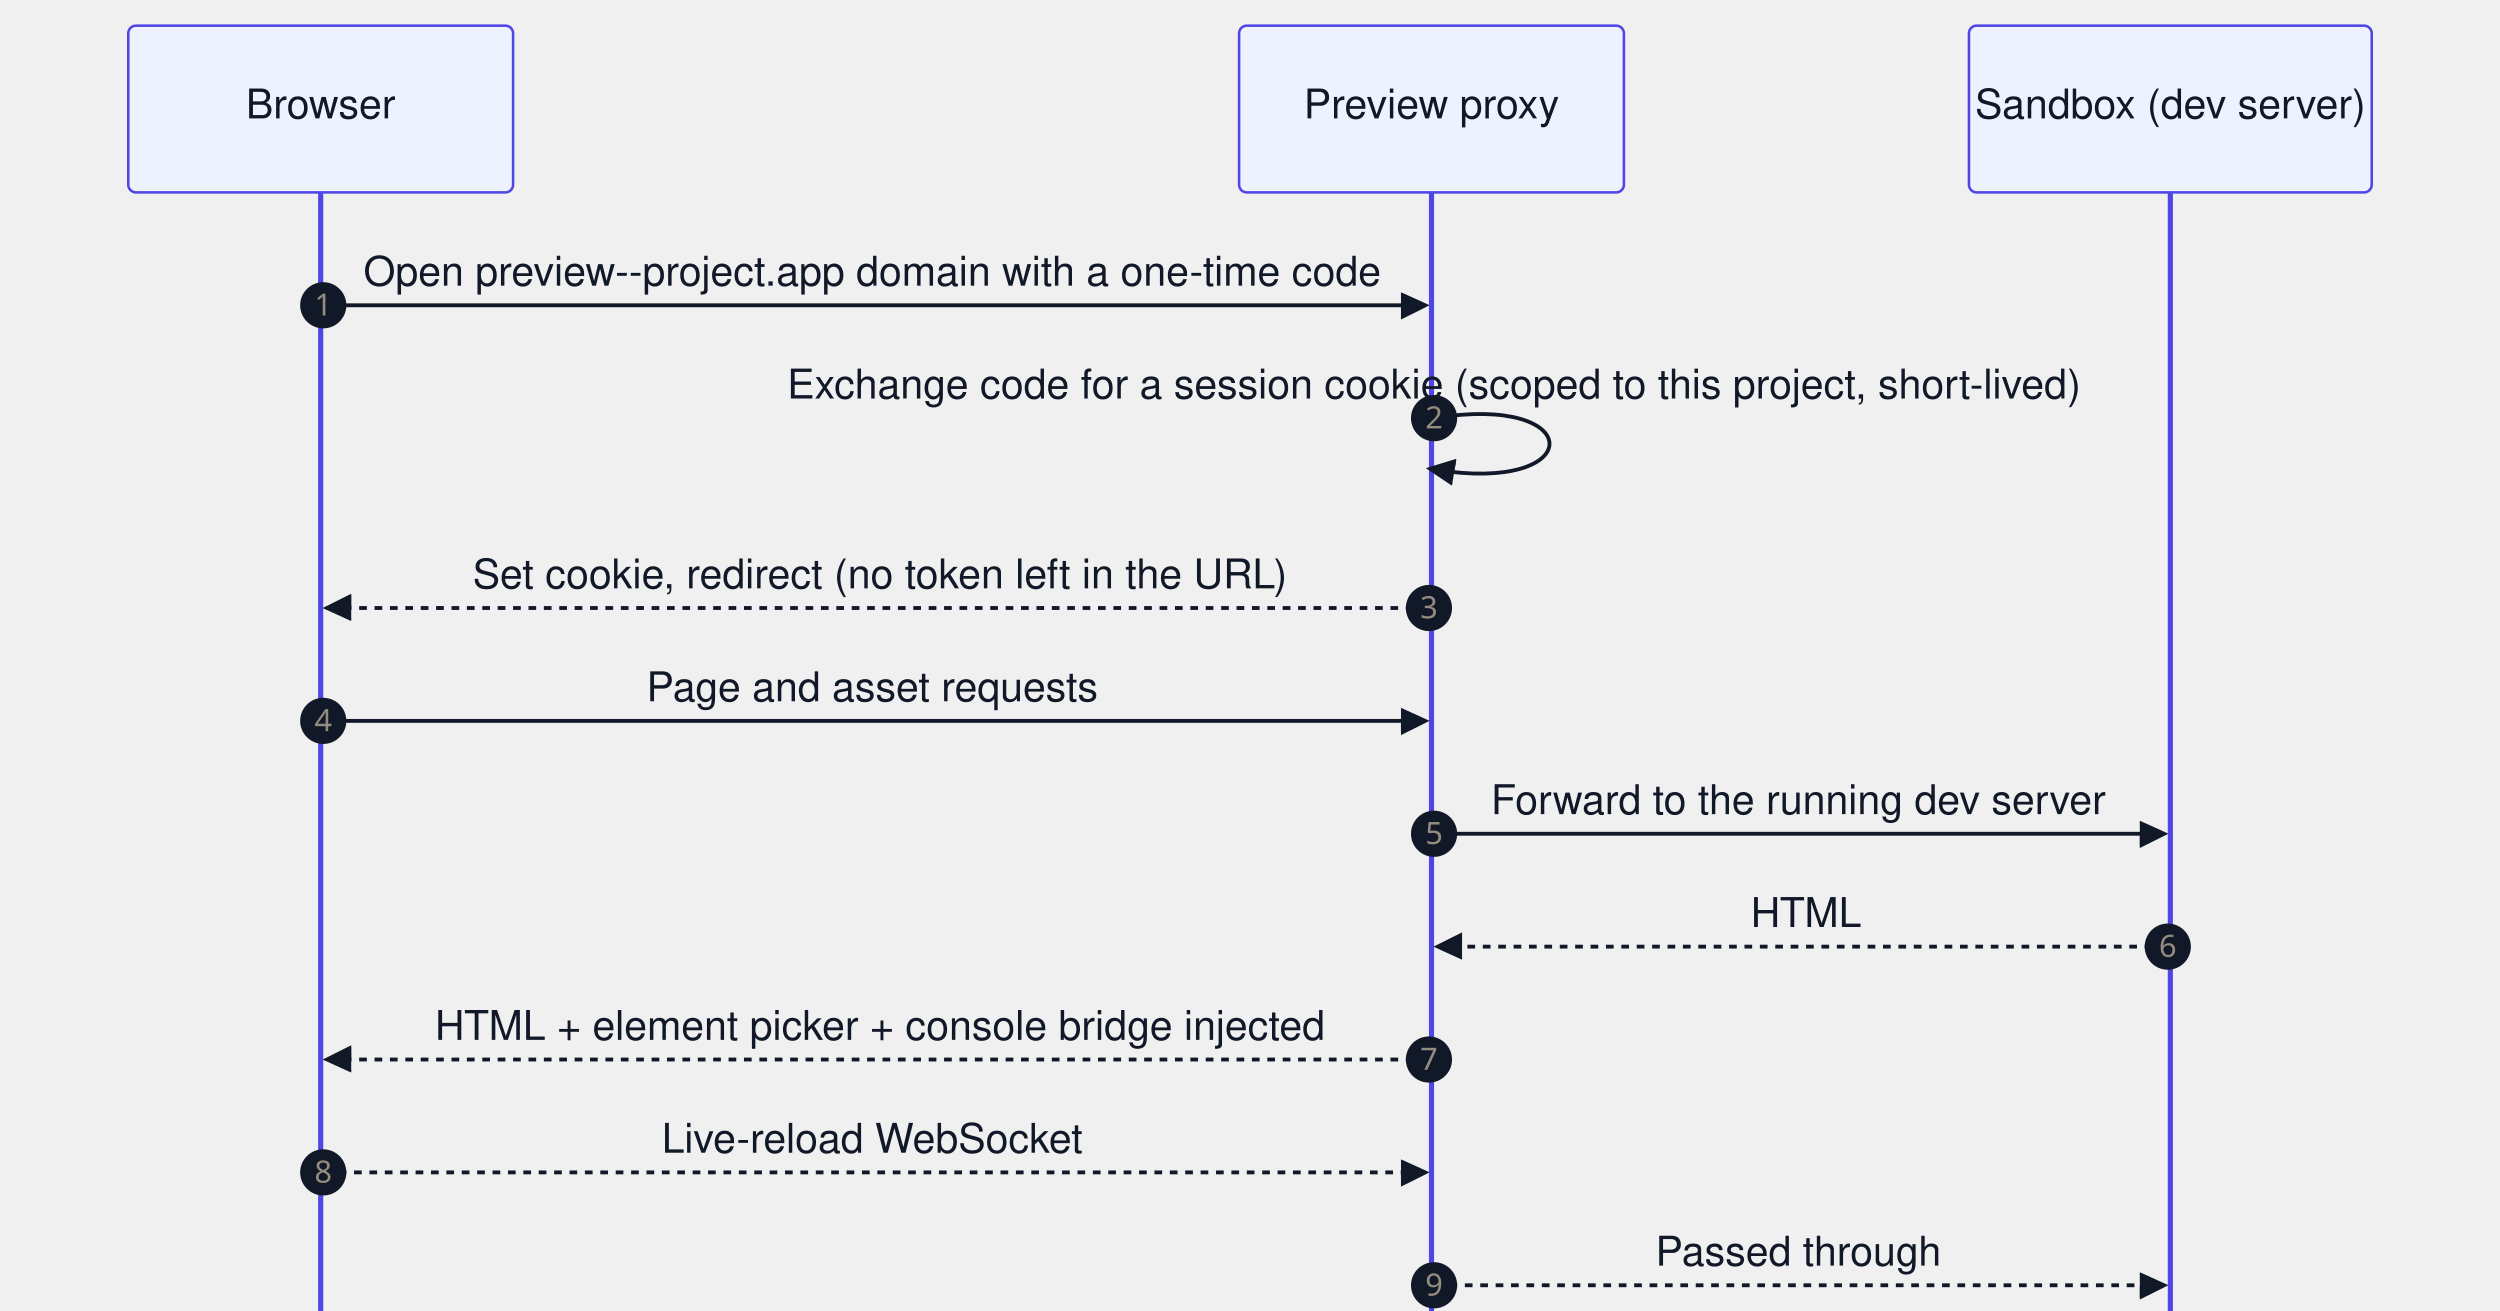
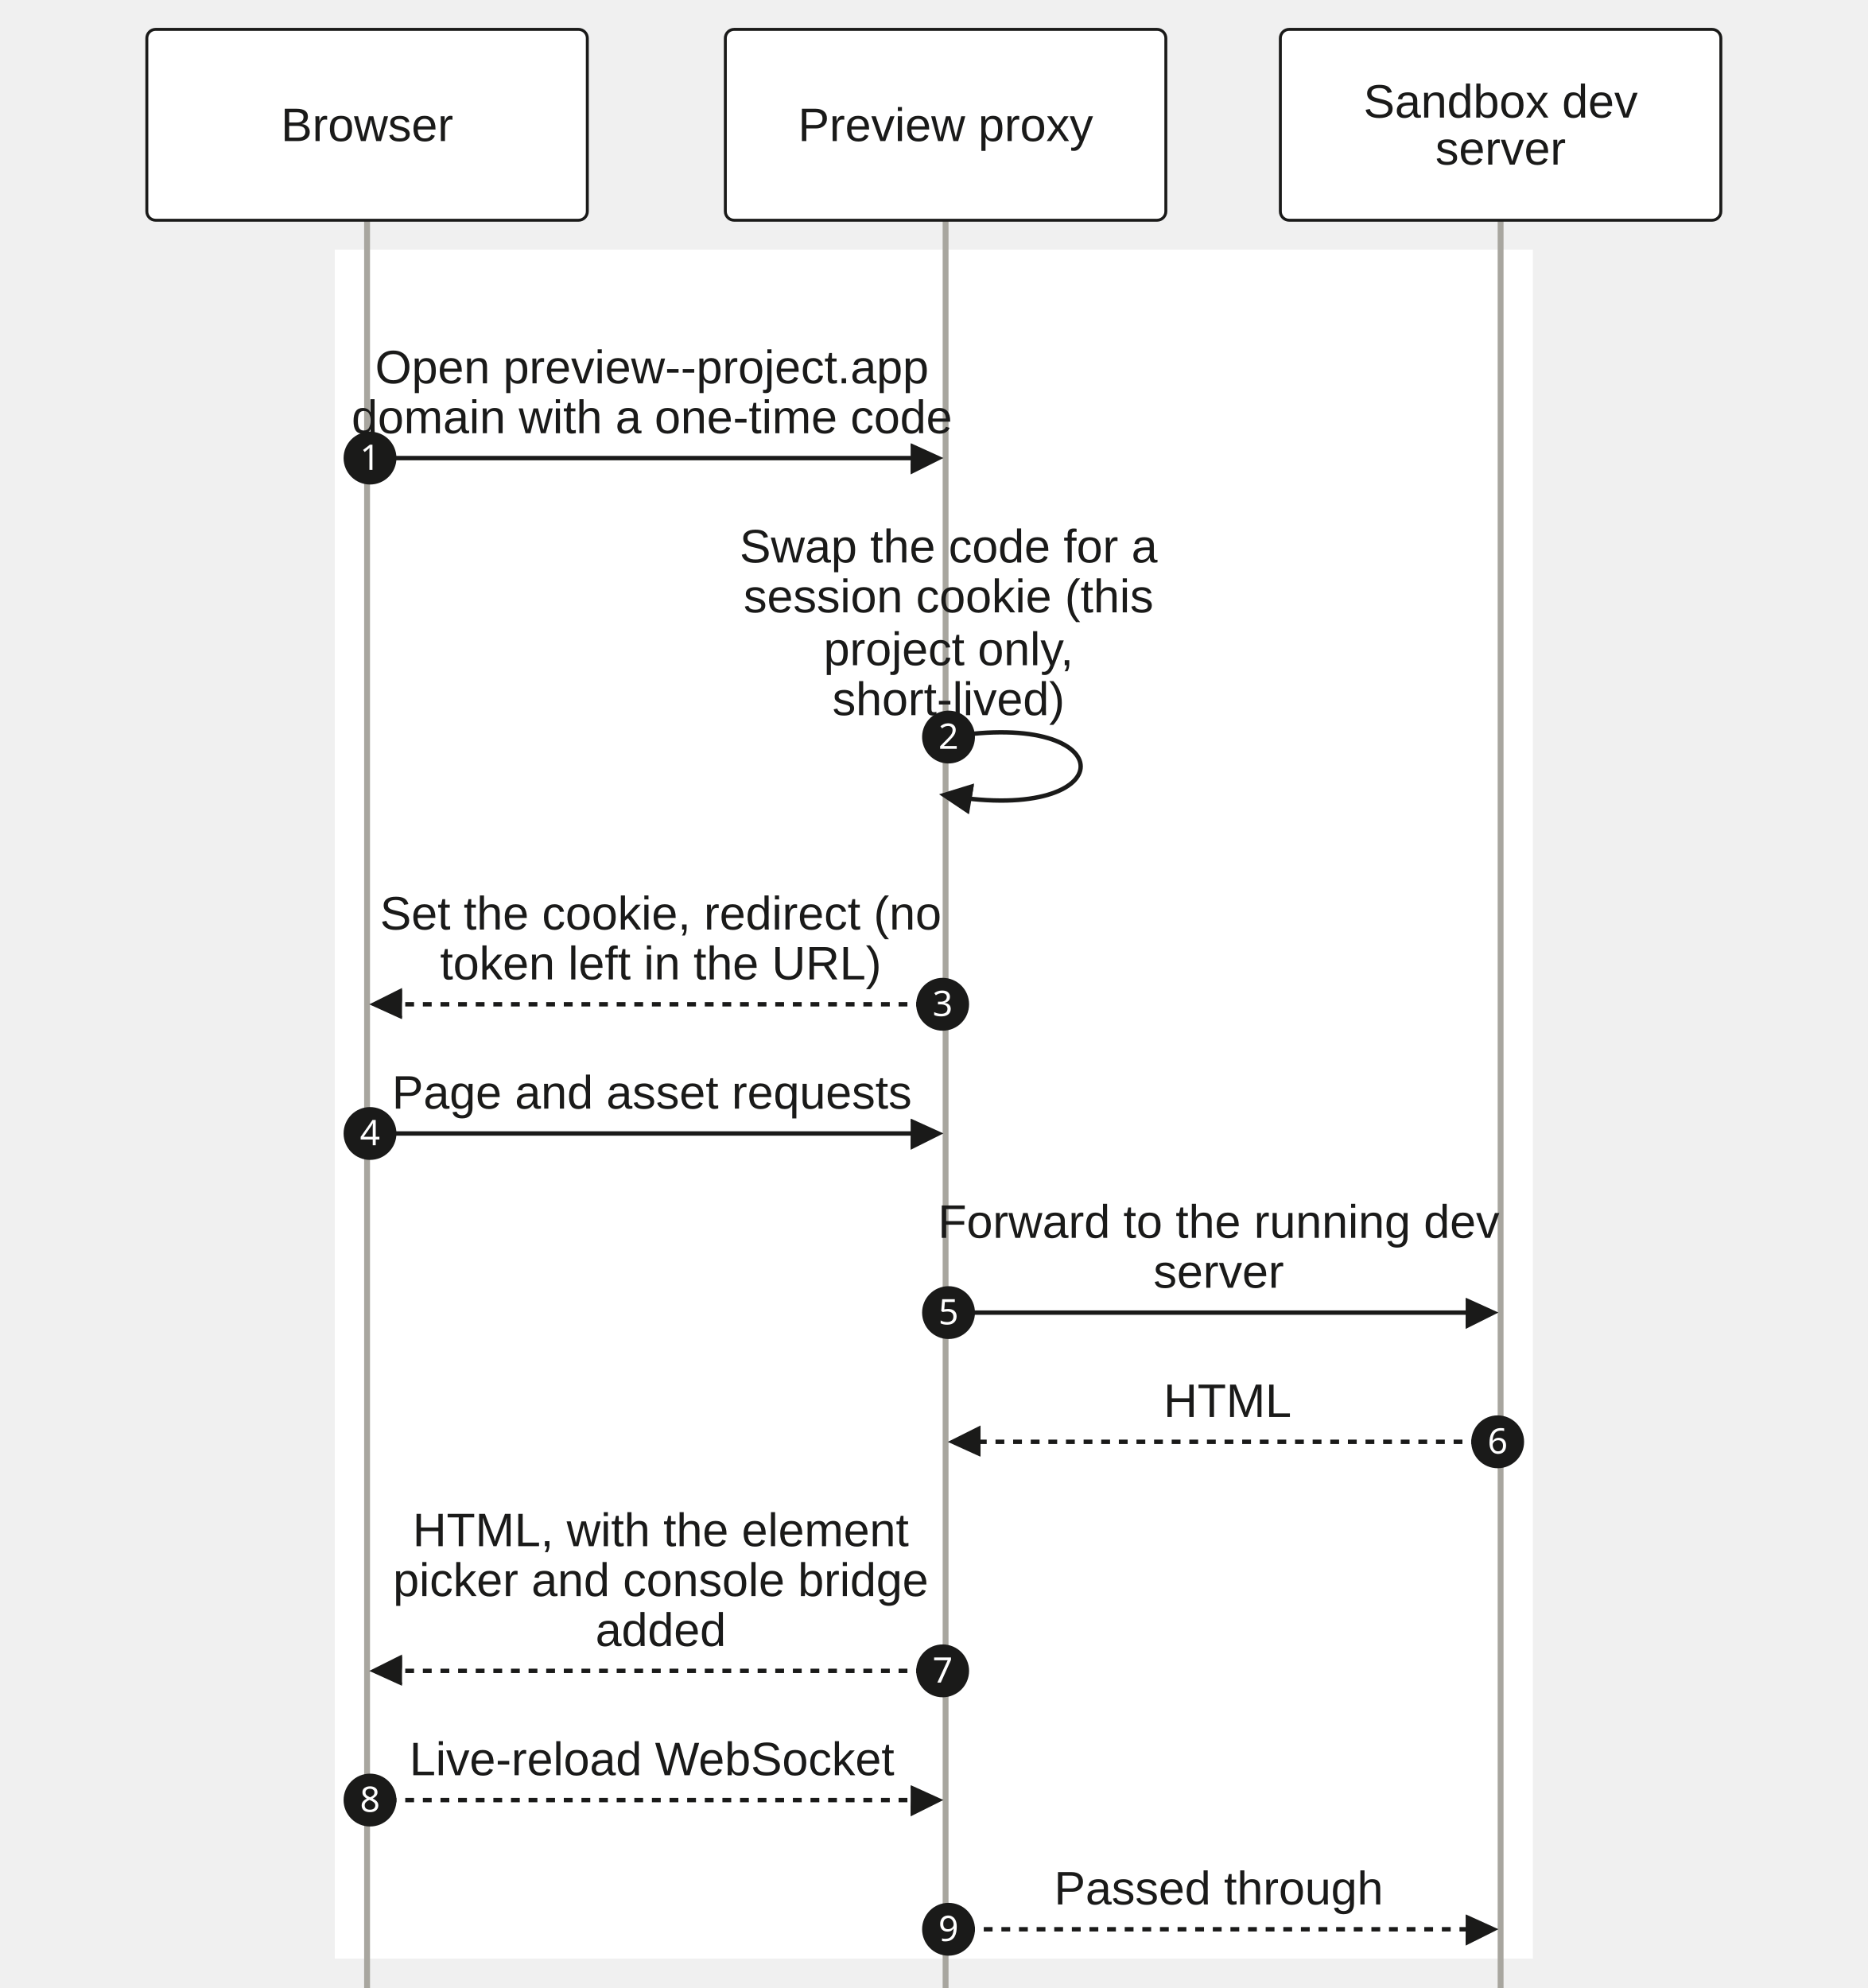
- <svg xmlns="http://www.w3.org/2000/svg" aria-roledescription="sequence" role="graphics-document document" viewBox="-50 -10 974.5 511" style="max-width: 974.5px;" width="100%" id="dA4previewpath">
+ <svg xmlns="http://www.w3.org/2000/svg" aria-roledescription="sequence" role="graphics-document document" viewBox="-50 -10 636 677" style="max-width: 636px;" width="100%" id="dA4previewpath">
+   <rect class="rect" height="582" width="408" fill="rgb(255, 255, 255)" y="75" x="64" />
  <g>
-     <line name="SB" stroke="#999" stroke-width="0.5px" class="actor-line 200" y2="2000" x2="796" y1="65" x1="796" id="actor13" />
-     <g id="root-13">
-       <rect class="actor actor-top" ry="3" rx="3" name="SB" height="65" width="157" stroke="#666" fill="#eaeaea" y="0" x="717.5" />
-       <text style="text-anchor: middle; font-size: 16px; font-weight: 400;" class="actor actor-box" alignment-baseline="central" dominant-baseline="central" y="32.5" x="796">
-         <tspan dy="0" x="796">Sandbox (dev server)</tspan>
+     <line name="SB" stroke="#999" stroke-width="0.5px" class="actor-line 200" y2="2000" x2="461" y1="65" x1="461" id="actor16" />
+     <g id="root-16">
+       <rect class="actor actor-top" ry="3" rx="3" name="SB" height="65" width="150" stroke="#666" fill="#eaeaea" y="0" x="386" />
+       <text style="text-anchor: middle; font-size: 16px; font-weight: 400;" class="actor actor-box" alignment-baseline="central" dominant-baseline="central" y="32.5" x="461">
+         <tspan dy="-8" x="461">Sandbox dev</tspan>
+       </text>
+       <text style="text-anchor: middle; font-size: 16px; font-weight: 400;" class="actor actor-box" alignment-baseline="central" dominant-baseline="central" y="32.5" x="461">
+         <tspan dy="8" x="461">server</tspan>
      </text>
    </g>
  </g>
  <g>
-     <line name="PX" stroke="#999" stroke-width="0.5px" class="actor-line 200" y2="2000" x2="508" y1="65" x1="508" id="actor12" />
-     <g id="root-12">
-       <rect class="actor actor-top" ry="3" rx="3" name="PX" height="65" width="150" stroke="#666" fill="#eaeaea" y="0" x="433" />
-       <text style="text-anchor: middle; font-size: 16px; font-weight: 400;" class="actor actor-box" alignment-baseline="central" dominant-baseline="central" y="32.5" x="508">
-         <tspan dy="0" x="508">Preview proxy</tspan>
+     <line name="PX" stroke="#999" stroke-width="0.5px" class="actor-line 200" y2="2000" x2="272" y1="65" x1="272" id="actor15" />
+     <g id="root-15">
+       <rect class="actor actor-top" ry="3" rx="3" name="PX" height="65" width="150" stroke="#666" fill="#eaeaea" y="0" x="197" />
+       <text style="text-anchor: middle; font-size: 16px; font-weight: 400;" class="actor actor-box" alignment-baseline="central" dominant-baseline="central" y="32.5" x="272">
+         <tspan dy="0" x="272">Preview proxy</tspan>
      </text>
    </g>
  </g>
  <g>
-     <line name="B" stroke="#999" stroke-width="0.5px" class="actor-line 200" y2="2000" x2="75" y1="65" x1="75" id="actor11" />
-     <g id="root-11">
+     <line name="B" stroke="#999" stroke-width="0.5px" class="actor-line 200" y2="2000" x2="75" y1="65" x1="75" id="actor14" />
+     <g id="root-14">
      <rect class="actor actor-top" ry="3" rx="3" name="B" height="65" width="150" stroke="#666" fill="#eaeaea" y="0" x="0" />
      <text style="text-anchor: middle; font-size: 16px; font-weight: 400;" class="actor actor-box" alignment-baseline="central" dominant-baseline="central" y="32.5" x="75">
        <tspan dy="0" x="75">Browser</tspan>
      </text>
    </g>
  </g>
-   <style>#dA4previewpath{font-family:Helvetica,Arial,sans-serif;font-size:15px;fill:#111827;}#dA4previewpath .error-icon{fill:#FFF7ED;}#dA4previewpath .error-text{fill:#000812;stroke:#000812;}#dA4previewpath .edge-thickness-normal{stroke-width:1px;}#dA4previewpath .edge-thickness-thick{stroke-width:3.5px;}#dA4previewpath .edge-pattern-solid{stroke-dasharray:0;}#dA4previewpath .edge-thickness-invisible{stroke-width:0;fill:none;}#dA4previewpath .edge-pattern-dashed{stroke-dasharray:3;}#dA4previewpath .edge-pattern-dotted{stroke-dasharray:2;}#dA4previewpath .marker{fill:#6B7280;stroke:#6B7280;}#dA4previewpath .marker.cross{stroke:#6B7280;}#dA4previewpath svg{font-family:Helvetica,Arial,sans-serif;font-size:15px;}#dA4previewpath p{margin:0;}#dA4previewpath .actor{stroke:#4F46E5;fill:#EEF2FF;}#dA4previewpath text.actor&gt;tspan{fill:#111827;stroke:none;}#dA4previewpath .actor-line{stroke:#4F46E5;}#dA4previewpath .messageLine0{stroke-width:1.5;stroke-dasharray:none;stroke:#111827;}#dA4previewpath .messageLine1{stroke-width:1.5;stroke-dasharray:2,2;stroke:#111827;}#dA4previewpath #arrowhead path{fill:#111827;stroke:#111827;}#dA4previewpath .sequenceNumber{fill:#948d7f;}#dA4previewpath #sequencenumber{fill:#111827;}#dA4previewpath #crosshead path{fill:#111827;stroke:#111827;}#dA4previewpath .messageText{fill:#111827;stroke:none;}#dA4previewpath .labelBox{stroke:#4F46E5;fill:#EEF2FF;}#dA4previewpath .labelText,#dA4previewpath .labelText&gt;tspan{fill:#111827;stroke:none;}#dA4previewpath .loopText,#dA4previewpath .loopText&gt;tspan{fill:#111827;stroke:none;}#dA4previewpath .loopLine{stroke-width:2px;stroke-dasharray:2,2;stroke:#4F46E5;fill:#4F46E5;}#dA4previewpath .note{stroke:hsl(52.683, 60%, 73.922%);fill:#fff5ad;}#dA4previewpath .noteText,#dA4previewpath .noteText&gt;tspan{fill:#333;stroke:none;}#dA4previewpath .activation0{fill:#F0FDF4;stroke:hsl(138.462, 76.471%, 86.667%);}#dA4previewpath .activation1{fill:#F0FDF4;stroke:hsl(138.462, 76.471%, 86.667%);}#dA4previewpath .activation2{fill:#F0FDF4;stroke:hsl(138.462, 76.471%, 86.667%);}#dA4previewpath .actorPopupMenu{position:absolute;}#dA4previewpath .actorPopupMenuPanel{position:absolute;fill:#EEF2FF;box-shadow:0px 8px 16px 0px rgba(0,0,0,0.2);filter:drop-shadow(3px 5px 2px rgb(0 0 0 / 0.4));}#dA4previewpath .actor-man line{stroke:#4F46E5;fill:#EEF2FF;}#dA4previewpath .actor-man circle,#dA4previewpath line{stroke:#4F46E5;fill:#EEF2FF;stroke-width:2px;}#dA4previewpath :root{--mermaid-font-family:"trebuchet ms",verdana,arial,sans-serif;}</style>
+   <style>#dA4previewpath{font-family:Arial;font-size:15px;fill:#1A1A19;}#dA4previewpath .error-icon{fill:#FFFFFF;}#dA4previewpath .error-text{fill:#000000;stroke:#000000;}#dA4previewpath .edge-thickness-normal{stroke-width:1px;}#dA4previewpath .edge-thickness-thick{stroke-width:3.5px;}#dA4previewpath .edge-pattern-solid{stroke-dasharray:0;}#dA4previewpath .edge-thickness-invisible{stroke-width:0;fill:none;}#dA4previewpath .edge-pattern-dashed{stroke-dasharray:3;}#dA4previewpath .edge-pattern-dotted{stroke-dasharray:2;}#dA4previewpath .marker{fill:#1A1A19;stroke:#1A1A19;}#dA4previewpath .marker.cross{stroke:#1A1A19;}#dA4previewpath svg{font-family:Arial;font-size:15px;}#dA4previewpath p{margin:0;}#dA4previewpath .actor{stroke:#1A1A19;fill:#FFFFFF;}#dA4previewpath text.actor&gt;tspan{fill:#1A1A19;stroke:none;}#dA4previewpath .actor-line{stroke:#A8A69F;}#dA4previewpath .messageLine0{stroke-width:1.5;stroke-dasharray:none;stroke:#1A1A19;}#dA4previewpath .messageLine1{stroke-width:1.5;stroke-dasharray:2,2;stroke:#1A1A19;}#dA4previewpath #arrowhead path{fill:#1A1A19;stroke:#1A1A19;}#dA4previewpath .sequenceNumber{fill:#FFFFFF;}#dA4previewpath #sequencenumber{fill:#1A1A19;}#dA4previewpath #crosshead path{fill:#1A1A19;stroke:#1A1A19;}#dA4previewpath .messageText{fill:#1A1A19;stroke:none;}#dA4previewpath .labelBox{stroke:#1A1A19;fill:#FFFFFF;}#dA4previewpath .labelText,#dA4previewpath .labelText&gt;tspan{fill:#1A1A19;stroke:none;}#dA4previewpath .loopText,#dA4previewpath .loopText&gt;tspan{fill:#1A1A19;stroke:none;}#dA4previewpath .loopLine{stroke-width:2px;stroke-dasharray:2,2;stroke:#1A1A19;fill:#1A1A19;}#dA4previewpath .note{stroke:#D6D4CC;fill:#F5F4F0;}#dA4previewpath .noteText,#dA4previewpath .noteText&gt;tspan{fill:#42413D;stroke:none;}#dA4previewpath .activation0{fill:#F5F4F0;stroke:#1A1A19;}#dA4previewpath .activation1{fill:#F5F4F0;stroke:#1A1A19;}#dA4previewpath .activation2{fill:#F5F4F0;stroke:#1A1A19;}#dA4previewpath .actorPopupMenu{position:absolute;}#dA4previewpath .actorPopupMenuPanel{position:absolute;fill:#FFFFFF;box-shadow:0px 8px 16px 0px rgba(0,0,0,0.2);filter:drop-shadow(3px 5px 2px rgb(0 0 0 / 0.4));}#dA4previewpath .actor-man line{stroke:#1A1A19;fill:#FFFFFF;}#dA4previewpath .actor-man circle,#dA4previewpath line{stroke:#1A1A19;fill:#FFFFFF;stroke-width:2px;}#dA4previewpath :root{--mermaid-font-family:"trebuchet ms",verdana,arial,sans-serif;}</style>
  <g />
  <defs>
    <symbol height="24" width="24" id="computer">
      <path d="M2 2v13h20v-13h-20zm18 11h-16v-9h16v9zm-10.228 6l.466-1h3.524l.467 1h-4.457zm14.228 3h-24l2-6h2.104l-1.33 4h18.45l-1.297-4h2.073l2 6zm-5-10h-14v-7h14v7z" transform="scale(.5)" />
    </symbol>
  </defs>
  <defs>
    <symbol clip-rule="evenodd" fill-rule="evenodd" id="database">
      <path d="M12.258.001l.256.004.255.005.253.008.251.01.249.012.247.015.246.016.242.019.241.02.239.023.236.024.233.027.231.028.229.031.225.032.223.034.22.036.217.038.214.04.211.041.208.043.205.045.201.046.198.048.194.05.191.051.187.053.183.054.18.056.175.057.172.059.168.06.163.061.16.063.155.064.15.066.074.033.073.033.071.034.07.034.069.035.068.035.067.035.066.035.064.036.064.036.062.036.06.036.06.037.058.037.058.037.055.038.055.038.053.038.052.038.051.039.05.039.048.039.047.039.045.04.044.04.043.04.041.04.04.041.039.041.037.041.036.041.034.041.033.042.032.042.03.042.029.042.027.042.026.043.024.043.023.043.021.043.02.043.018.044.017.043.015.044.013.044.012.044.011.045.009.044.007.045.006.045.004.045.002.045.001.045v17l-.001.045-.002.045-.004.045-.006.045-.007.045-.009.044-.011.045-.012.044-.013.044-.015.044-.017.043-.018.044-.02.043-.021.043-.023.043-.024.043-.026.043-.027.042-.029.042-.03.042-.032.042-.033.042-.034.041-.036.041-.037.041-.039.041-.04.041-.041.04-.043.04-.044.04-.045.04-.047.039-.048.039-.05.039-.051.039-.052.038-.053.038-.055.038-.055.038-.058.037-.058.037-.06.037-.06.036-.062.036-.064.036-.064.036-.066.035-.067.035-.068.035-.069.035-.07.034-.071.034-.073.033-.074.033-.15.066-.155.064-.16.063-.163.061-.168.06-.172.059-.175.057-.18.056-.183.054-.187.053-.191.051-.194.05-.198.048-.201.046-.205.045-.208.043-.211.041-.214.04-.217.038-.22.036-.223.034-.225.032-.229.031-.231.028-.233.027-.236.024-.239.023-.241.02-.242.019-.246.016-.247.015-.249.012-.251.01-.253.008-.255.005-.256.004-.258.001-.258-.001-.256-.004-.255-.005-.253-.008-.251-.01-.249-.012-.247-.015-.245-.016-.243-.019-.241-.02-.238-.023-.236-.024-.234-.027-.231-.028-.228-.031-.226-.032-.223-.034-.22-.036-.217-.038-.214-.04-.211-.041-.208-.043-.204-.045-.201-.046-.198-.048-.195-.05-.19-.051-.187-.053-.184-.054-.179-.056-.176-.057-.172-.059-.167-.06-.164-.061-.159-.063-.155-.064-.151-.066-.074-.033-.072-.033-.072-.034-.07-.034-.069-.035-.068-.035-.067-.035-.066-.035-.064-.036-.063-.036-.062-.036-.061-.036-.06-.037-.058-.037-.057-.037-.056-.038-.055-.038-.053-.038-.052-.038-.051-.039-.049-.039-.049-.039-.046-.039-.046-.04-.044-.04-.043-.04-.041-.04-.04-.041-.039-.041-.037-.041-.036-.041-.034-.041-.033-.042-.032-.042-.03-.042-.029-.042-.027-.042-.026-.043-.024-.043-.023-.043-.021-.043-.02-.043-.018-.044-.017-.043-.015-.044-.013-.044-.012-.044-.011-.045-.009-.044-.007-.045-.006-.045-.004-.045-.002-.045-.001-.045v-17l.001-.045.002-.045.004-.045.006-.045.007-.045.009-.044.011-.045.012-.044.013-.044.015-.044.017-.043.018-.044.02-.043.021-.043.023-.043.024-.043.026-.043.027-.042.029-.042.03-.042.032-.042.033-.042.034-.041.036-.041.037-.041.039-.041.04-.041.041-.04.043-.04.044-.04.046-.04.046-.039.049-.039.049-.039.051-.039.052-.038.053-.038.055-.038.056-.038.057-.037.058-.037.06-.037.061-.036.062-.036.063-.036.064-.036.066-.035.067-.035.068-.035.069-.035.07-.034.072-.034.072-.033.074-.033.151-.066.155-.064.159-.063.164-.061.167-.06.172-.059.176-.057.179-.056.184-.054.187-.053.19-.051.195-.05.198-.048.201-.046.204-.045.208-.043.211-.041.214-.04.217-.038.22-.036.223-.034.226-.032.228-.031.231-.028.234-.027.236-.024.238-.023.241-.02.243-.019.245-.016.247-.015.249-.012.251-.01.253-.008.255-.005.256-.004.258-.001.258.001zm-9.258 20.499v.01l.001.021.003.021.004.022.005.021.006.022.007.022.009.023.01.022.011.023.012.023.013.023.015.023.016.024.017.023.018.024.019.024.021.024.022.025.023.024.024.025.052.049.056.05.061.051.066.051.07.051.075.051.079.052.084.052.088.052.092.052.097.052.102.051.105.052.11.052.114.051.119.051.123.051.127.05.131.05.135.05.139.048.144.049.147.047.152.047.155.047.16.045.163.045.167.043.171.043.176.041.178.041.183.039.187.039.19.037.194.035.197.035.202.033.204.031.209.03.212.029.216.027.219.025.222.024.226.021.23.02.233.018.236.016.24.015.243.012.246.01.249.008.253.005.256.004.259.001.26-.001.257-.004.254-.005.25-.008.247-.011.244-.012.241-.014.237-.016.233-.018.231-.021.226-.021.224-.024.22-.026.216-.027.212-.028.21-.031.205-.031.202-.034.198-.034.194-.036.191-.037.187-.039.183-.04.179-.04.175-.042.172-.043.168-.044.163-.045.16-.046.155-.046.152-.047.148-.048.143-.049.139-.049.136-.05.131-.05.126-.05.123-.051.118-.052.114-.051.11-.052.106-.052.101-.052.096-.052.092-.052.088-.053.083-.051.079-.052.074-.052.07-.051.065-.051.06-.051.056-.05.051-.05.023-.024.023-.025.021-.024.02-.024.019-.024.018-.024.017-.024.015-.023.014-.024.013-.023.012-.023.01-.023.01-.022.008-.022.006-.022.006-.022.004-.022.004-.021.001-.021.001-.021v-4.127l-.077.055-.08.053-.083.054-.085.053-.087.052-.09.052-.093.051-.095.05-.097.05-.1.049-.102.049-.105.048-.106.047-.109.047-.111.046-.114.045-.115.045-.118.044-.12.043-.122.042-.124.042-.126.041-.128.04-.13.04-.132.038-.134.038-.135.037-.138.037-.139.035-.142.035-.143.034-.144.033-.147.032-.148.031-.15.03-.151.03-.153.029-.154.027-.156.027-.158.026-.159.025-.161.024-.162.023-.163.022-.165.021-.166.02-.167.019-.169.018-.169.017-.171.016-.173.015-.173.014-.175.013-.175.012-.177.011-.178.01-.179.008-.179.008-.181.006-.182.005-.182.004-.184.003-.184.002h-.37l-.184-.002-.184-.003-.182-.004-.182-.005-.181-.006-.179-.008-.179-.008-.178-.01-.176-.011-.176-.012-.175-.013-.173-.014-.172-.015-.171-.016-.17-.017-.169-.018-.167-.019-.166-.02-.165-.021-.163-.022-.162-.023-.161-.024-.159-.025-.157-.026-.156-.027-.155-.027-.153-.029-.151-.03-.15-.03-.148-.031-.146-.032-.145-.033-.143-.034-.141-.035-.14-.035-.137-.037-.136-.037-.134-.038-.132-.038-.13-.04-.128-.04-.126-.041-.124-.042-.122-.042-.12-.044-.117-.043-.116-.045-.113-.045-.112-.046-.109-.047-.106-.047-.105-.048-.102-.049-.1-.049-.097-.05-.095-.05-.093-.052-.09-.051-.087-.052-.085-.053-.083-.054-.08-.054-.077-.054v4.127zm0-5.654v.011l.001.021.003.021.004.021.005.022.006.022.007.022.009.022.01.022.011.023.012.023.013.023.015.024.016.023.017.024.018.024.019.024.021.024.022.024.023.025.024.024.052.05.056.05.061.05.066.051.07.051.075.052.079.051.084.052.088.052.092.052.097.052.102.052.105.052.11.051.114.051.119.052.123.05.127.051.131.05.135.049.139.049.144.048.147.048.152.047.155.046.16.045.163.045.167.044.171.042.176.042.178.04.183.04.187.038.19.037.194.036.197.034.202.033.204.032.209.03.212.028.216.027.219.025.222.024.226.022.23.02.233.018.236.016.24.014.243.012.246.01.249.008.253.006.256.003.259.001.26-.001.257-.003.254-.006.25-.008.247-.01.244-.012.241-.015.237-.016.233-.018.231-.02.226-.022.224-.024.22-.025.216-.027.212-.029.21-.03.205-.032.202-.033.198-.035.194-.036.191-.037.187-.039.183-.039.179-.041.175-.042.172-.043.168-.044.163-.045.16-.045.155-.047.152-.047.148-.048.143-.048.139-.05.136-.049.131-.05.126-.051.123-.051.118-.051.114-.052.11-.052.106-.052.101-.052.096-.052.092-.052.088-.052.083-.052.079-.052.074-.051.07-.052.065-.051.06-.05.056-.051.051-.049.023-.025.023-.024.021-.025.02-.024.019-.024.018-.024.017-.024.015-.023.014-.023.013-.024.012-.022.01-.023.01-.023.008-.022.006-.022.006-.022.004-.021.004-.022.001-.021.001-.021v-4.139l-.077.054-.08.054-.083.054-.085.052-.087.053-.09.051-.093.051-.095.051-.097.05-.1.049-.102.049-.105.048-.106.047-.109.047-.111.046-.114.045-.115.044-.118.044-.12.044-.122.042-.124.042-.126.041-.128.04-.13.039-.132.039-.134.038-.135.037-.138.036-.139.036-.142.035-.143.033-.144.033-.147.033-.148.031-.15.03-.151.03-.153.028-.154.028-.156.027-.158.026-.159.025-.161.024-.162.023-.163.022-.165.021-.166.02-.167.019-.169.018-.169.017-.171.016-.173.015-.173.014-.175.013-.175.012-.177.011-.178.009-.179.009-.179.007-.181.007-.182.005-.182.004-.184.003-.184.002h-.37l-.184-.002-.184-.003-.182-.004-.182-.005-.181-.007-.179-.007-.179-.009-.178-.009-.176-.011-.176-.012-.175-.013-.173-.014-.172-.015-.171-.016-.17-.017-.169-.018-.167-.019-.166-.02-.165-.021-.163-.022-.162-.023-.161-.024-.159-.025-.157-.026-.156-.027-.155-.028-.153-.028-.151-.03-.15-.03-.148-.031-.146-.033-.145-.033-.143-.033-.141-.035-.14-.036-.137-.036-.136-.037-.134-.038-.132-.039-.13-.039-.128-.04-.126-.041-.124-.042-.122-.043-.12-.043-.117-.044-.116-.044-.113-.046-.112-.046-.109-.046-.106-.047-.105-.048-.102-.049-.1-.049-.097-.05-.095-.051-.093-.051-.09-.051-.087-.053-.085-.052-.083-.054-.08-.054-.077-.054v4.139zm0-5.666v.011l.001.02.003.022.004.021.005.022.006.021.007.022.009.023.01.022.011.023.012.023.013.023.015.023.016.024.017.024.018.023.019.024.021.025.022.024.023.024.024.025.052.05.056.05.061.05.066.051.07.051.075.052.079.051.084.052.088.052.092.052.097.052.102.052.105.051.11.052.114.051.119.051.123.051.127.05.131.05.135.05.139.049.144.048.147.048.152.047.155.046.16.045.163.045.167.043.171.043.176.042.178.04.183.04.187.038.19.037.194.036.197.034.202.033.204.032.209.03.212.028.216.027.219.025.222.024.226.021.23.02.233.018.236.017.24.014.243.012.246.01.249.008.253.006.256.003.259.001.26-.001.257-.003.254-.006.25-.008.247-.01.244-.013.241-.014.237-.016.233-.018.231-.02.226-.022.224-.024.22-.025.216-.027.212-.029.21-.03.205-.032.202-.033.198-.035.194-.036.191-.037.187-.039.183-.039.179-.041.175-.042.172-.043.168-.044.163-.045.16-.045.155-.047.152-.047.148-.048.143-.049.139-.049.136-.049.131-.051.126-.05.123-.051.118-.052.114-.051.11-.052.106-.052.101-.052.096-.052.092-.052.088-.052.083-.052.079-.052.074-.052.07-.051.065-.051.06-.051.056-.05.051-.049.023-.025.023-.025.021-.024.02-.024.019-.024.018-.024.017-.024.015-.023.014-.024.013-.023.012-.023.01-.022.01-.023.008-.022.006-.022.006-.022.004-.022.004-.021.001-.021.001-.021v-4.153l-.077.054-.08.054-.083.053-.085.053-.087.053-.09.051-.093.051-.095.051-.097.05-.1.049-.102.048-.105.048-.106.048-.109.046-.111.046-.114.046-.115.044-.118.044-.12.043-.122.043-.124.042-.126.041-.128.04-.13.039-.132.039-.134.038-.135.037-.138.036-.139.036-.142.034-.143.034-.144.033-.147.032-.148.032-.15.03-.151.03-.153.028-.154.028-.156.027-.158.026-.159.024-.161.024-.162.023-.163.023-.165.021-.166.02-.167.019-.169.018-.169.017-.171.016-.173.015-.173.014-.175.013-.175.012-.177.01-.178.01-.179.009-.179.007-.181.006-.182.006-.182.004-.184.003-.184.001-.185.001-.185-.001-.184-.001-.184-.003-.182-.004-.182-.006-.181-.006-.179-.007-.179-.009-.178-.01-.176-.01-.176-.012-.175-.013-.173-.014-.172-.015-.171-.016-.17-.017-.169-.018-.167-.019-.166-.02-.165-.021-.163-.023-.162-.023-.161-.024-.159-.024-.157-.026-.156-.027-.155-.028-.153-.028-.151-.03-.15-.03-.148-.032-.146-.032-.145-.033-.143-.034-.141-.034-.14-.036-.137-.036-.136-.037-.134-.038-.132-.039-.13-.039-.128-.041-.126-.041-.124-.041-.122-.043-.12-.043-.117-.044-.116-.044-.113-.046-.112-.046-.109-.046-.106-.048-.105-.048-.102-.048-.1-.05-.097-.049-.095-.051-.093-.051-.09-.052-.087-.052-.085-.053-.083-.053-.08-.054-.077-.054v4.153zm8.74-8.179l-.257.004-.254.005-.25.008-.247.011-.244.012-.241.014-.237.016-.233.018-.231.021-.226.022-.224.023-.22.026-.216.027-.212.028-.21.031-.205.032-.202.033-.198.034-.194.036-.191.038-.187.038-.183.04-.179.041-.175.042-.172.043-.168.043-.163.045-.16.046-.155.046-.152.048-.148.048-.143.048-.139.049-.136.05-.131.05-.126.051-.123.051-.118.051-.114.052-.11.052-.106.052-.101.052-.096.052-.092.052-.088.052-.083.052-.079.052-.074.051-.07.052-.065.051-.06.05-.056.05-.051.05-.023.025-.023.024-.021.024-.02.025-.019.024-.018.024-.017.023-.015.024-.014.023-.013.023-.012.023-.01.023-.01.022-.008.022-.006.023-.006.021-.004.022-.004.021-.001.021-.001.021.001.021.001.021.004.021.004.022.006.021.006.023.008.022.01.022.01.023.012.023.013.023.014.023.015.024.017.023.018.024.019.024.02.025.021.024.023.024.023.025.051.05.056.05.06.05.065.051.07.052.074.051.079.052.083.052.088.052.092.052.096.052.101.052.106.052.11.052.114.052.118.051.123.051.126.051.131.05.136.05.139.049.143.048.148.048.152.048.155.046.16.046.163.045.168.043.172.043.175.042.179.041.183.04.187.038.191.038.194.036.198.034.202.033.205.032.21.031.212.028.216.027.22.026.224.023.226.022.231.021.233.018.237.016.241.014.244.012.247.011.25.008.254.005.257.004.26.001.26-.001.257-.004.254-.005.25-.008.247-.011.244-.012.241-.014.237-.016.233-.018.231-.021.226-.022.224-.023.22-.026.216-.027.212-.028.21-.031.205-.032.202-.033.198-.034.194-.036.191-.038.187-.038.183-.04.179-.041.175-.042.172-.043.168-.043.163-.045.16-.046.155-.046.152-.048.148-.048.143-.048.139-.049.136-.05.131-.05.126-.051.123-.051.118-.051.114-.052.11-.052.106-.052.101-.052.096-.052.092-.052.088-.052.083-.052.079-.052.074-.051.07-.052.065-.051.06-.05.056-.05.051-.05.023-.025.023-.024.021-.024.02-.025.019-.024.018-.024.017-.023.015-.024.014-.023.013-.023.012-.023.01-.023.01-.022.008-.022.006-.023.006-.021.004-.022.004-.021.001-.021.001-.021-.001-.021-.001-.021-.004-.021-.004-.022-.006-.021-.006-.023-.008-.022-.01-.022-.01-.023-.012-.023-.013-.023-.014-.023-.015-.024-.017-.023-.018-.024-.019-.024-.02-.025-.021-.024-.023-.024-.023-.025-.051-.05-.056-.05-.06-.05-.065-.051-.07-.052-.074-.051-.079-.052-.083-.052-.088-.052-.092-.052-.096-.052-.101-.052-.106-.052-.11-.052-.114-.052-.118-.051-.123-.051-.126-.051-.131-.05-.136-.05-.139-.049-.143-.048-.148-.048-.152-.048-.155-.046-.16-.046-.163-.045-.168-.043-.172-.043-.175-.042-.179-.041-.183-.04-.187-.038-.191-.038-.194-.036-.198-.034-.202-.033-.205-.032-.21-.031-.212-.028-.216-.027-.22-.026-.224-.023-.226-.022-.231-.021-.233-.018-.237-.016-.241-.014-.244-.012-.247-.011-.25-.008-.254-.005-.257-.004-.26-.001-.26.001z" transform="scale(.5)" />
    </symbol>
  </defs>
  <defs>
    <symbol height="24" width="24" id="clock">
      <path d="M12 2c5.514 0 10 4.486 10 10s-4.486 10-10 10-10-4.486-10-10 4.486-10 10-10zm0-2c-6.627 0-12 5.373-12 12s5.373 12 12 12 12-5.373 12-12-5.373-12-12-12zm5.848 12.459c.202.038.202.333.001.372-1.907.361-6.045 1.111-6.547 1.111-.719 0-1.301-.582-1.301-1.301 0-.512.77-5.447 1.125-7.445.034-.192.312-.181.343.014l.985 6.238 5.394 1.011z" transform="scale(.5)" />
    </symbol>
  </defs>
  <defs>
    <marker orient="auto-start-reverse" markerHeight="12" markerWidth="12" markerUnits="userSpaceOnUse" refY="5" refX="7.9" id="arrowhead">
      <path d="M -1 0 L 10 5 L 0 10 z" />
    </marker>
  </defs>
  <defs>
    <marker refY="4.5" refX="4" orient="auto" markerHeight="8" markerWidth="15" id="crosshead">
      <path style="stroke-dasharray: 0, 0;" d="M 1,2 L 6,7 M 6,2 L 1,7" stroke-width="1pt" stroke="#000000" fill="none" />
    </marker>
  </defs>
  <defs>
    <marker orient="auto" markerHeight="28" markerWidth="20" refY="7" refX="15.5" id="filled-head">
      <path d="M 18,7 L9,13 L14,7 L9,1 Z" />
    </marker>
  </defs>
  <defs>
    <marker orient="auto" markerHeight="40" markerWidth="60" refY="15" refX="15" id="sequencenumber">
      <circle r="6" cy="15" cx="15" />
    </marker>
  </defs>
-   <text style="font-size: 16px; font-weight: 400;" dy="1em" class="messageText" alignment-baseline="middle" dominant-baseline="middle" text-anchor="middle" y="80" x="290">Open preview--project.app domain with a one-time code</text>
-   <line style="fill: none;" marker-start="url(#sequencenumber)" marker-end="url(#arrowhead)" stroke="none" stroke-width="2" class="messageLine0" y2="109" x2="504" y1="109" x1="76" />
-   <text class="sequenceNumber" text-anchor="middle" font-size="12px" font-family="sans-serif" y="113" x="76">1</text>
-   <text style="font-size: 16px; font-weight: 400;" dy="1em" class="messageText" alignment-baseline="middle" dominant-baseline="middle" text-anchor="middle" y="124" x="509">Exchange code for a session cookie (scoped to this project, short-lived)</text>
-   <path style="fill: none;" marker-start="url(#sequencenumber)" marker-end="url(#arrowhead)" stroke="none" stroke-width="2" class="messageLine0" d="M 509,153 C 569,143 569,183 509,173" />
-   <text class="sequenceNumber" text-anchor="middle" font-size="12px" font-family="sans-serif" y="157" x="509">2</text>
-   <text style="font-size: 16px; font-weight: 400;" dy="1em" class="messageText" alignment-baseline="middle" dominant-baseline="middle" text-anchor="middle" y="198" x="293">Set cookie, redirect (no token left in the URL)</text>
-   <line style="stroke-dasharray: 3, 3; fill: none;" marker-start="url(#sequencenumber)" marker-end="url(#arrowhead)" stroke="none" stroke-width="2" class="messageLine1" y2="227" x2="79" y1="227" x1="507" />
-   <text class="sequenceNumber" text-anchor="middle" font-size="12px" font-family="sans-serif" y="231" x="507">3</text>
-   <text style="font-size: 16px; font-weight: 400;" dy="1em" class="messageText" alignment-baseline="middle" dominant-baseline="middle" text-anchor="middle" y="242" x="290">Page and asset requests</text>
-   <line style="fill: none;" marker-start="url(#sequencenumber)" marker-end="url(#arrowhead)" stroke="none" stroke-width="2" class="messageLine0" y2="271" x2="504" y1="271" x1="76" />
-   <text class="sequenceNumber" text-anchor="middle" font-size="12px" font-family="sans-serif" y="275" x="76">4</text>
-   <text style="font-size: 16px; font-weight: 400;" dy="1em" class="messageText" alignment-baseline="middle" dominant-baseline="middle" text-anchor="middle" y="286" x="651">Forward to the running dev server</text>
-   <line style="fill: none;" marker-start="url(#sequencenumber)" marker-end="url(#arrowhead)" stroke="none" stroke-width="2" class="messageLine0" y2="315" x2="792" y1="315" x1="509" />
-   <text class="sequenceNumber" text-anchor="middle" font-size="12px" font-family="sans-serif" y="319" x="509">5</text>
-   <text style="font-size: 16px; font-weight: 400;" dy="1em" class="messageText" alignment-baseline="middle" dominant-baseline="middle" text-anchor="middle" y="330" x="654">HTML</text>
-   <line style="stroke-dasharray: 3, 3; fill: none;" marker-start="url(#sequencenumber)" marker-end="url(#arrowhead)" stroke="none" stroke-width="2" class="messageLine1" y2="359" x2="512" y1="359" x1="795" />
-   <text class="sequenceNumber" text-anchor="middle" font-size="12px" font-family="sans-serif" y="363" x="795">6</text>
-   <text style="font-size: 16px; font-weight: 400;" dy="1em" class="messageText" alignment-baseline="middle" dominant-baseline="middle" text-anchor="middle" y="374" x="293">HTML + element picker + console bridge injected</text>
-   <line style="stroke-dasharray: 3, 3; fill: none;" marker-start="url(#sequencenumber)" marker-end="url(#arrowhead)" stroke="none" stroke-width="2" class="messageLine1" y2="403" x2="79" y1="403" x1="507" />
-   <text class="sequenceNumber" text-anchor="middle" font-size="12px" font-family="sans-serif" y="407" x="507">7</text>
-   <text style="font-size: 16px; font-weight: 400;" dy="1em" class="messageText" alignment-baseline="middle" dominant-baseline="middle" text-anchor="middle" y="418" x="290">Live-reload WebSocket</text>
-   <line style="stroke-dasharray: 3, 3; fill: none;" marker-start="url(#sequencenumber)" marker-end="url(#arrowhead)" stroke="none" stroke-width="2" class="messageLine1" y2="447" x2="504" y1="447" x1="76" />
-   <text class="sequenceNumber" text-anchor="middle" font-size="12px" font-family="sans-serif" y="451" x="76">8</text>
-   <text style="font-size: 16px; font-weight: 400;" dy="1em" class="messageText" alignment-baseline="middle" dominant-baseline="middle" text-anchor="middle" y="462" x="651">Passed through</text>
-   <line style="stroke-dasharray: 3, 3; fill: none;" marker-start="url(#sequencenumber)" marker-end="url(#arrowhead)" stroke="none" stroke-width="2" class="messageLine1" y2="491" x2="792" y1="491" x1="509" />
-   <text class="sequenceNumber" text-anchor="middle" font-size="12px" font-family="sans-serif" y="495" x="509">9</text>
+   <text style="font-size: 16px; font-weight: 400;" dy="1em" class="messageText" alignment-baseline="middle" dominant-baseline="middle" text-anchor="middle" y="100" x="172">Open preview--project.app</text>
+   <text style="font-size: 16px; font-weight: 400;" dy="1em" class="messageText" alignment-baseline="middle" dominant-baseline="middle" text-anchor="middle" y="117" x="172">domain with a one-time code</text>
+   <line style="fill: none;" marker-start="url(#sequencenumber)" marker-end="url(#arrowhead)" stroke="none" stroke-width="2" class="messageLine0" y2="146" x2="268" y1="146" x1="76" />
+   <text class="sequenceNumber" text-anchor="middle" font-size="12px" font-family="sans-serif" y="150" x="76">1</text>
+   <text style="font-size: 16px; font-weight: 400;" dy="1em" class="messageText" alignment-baseline="middle" dominant-baseline="middle" text-anchor="middle" y="161" x="273">Swap the code for a</text>
+   <text style="font-size: 16px; font-weight: 400;" dy="1em" class="messageText" alignment-baseline="middle" dominant-baseline="middle" text-anchor="middle" y="178" x="273">session cookie (this</text>
+   <text style="font-size: 16px; font-weight: 400;" dy="1em" class="messageText" alignment-baseline="middle" dominant-baseline="middle" text-anchor="middle" y="196" x="273">project only,</text>
+   <text style="font-size: 16px; font-weight: 400;" dy="1em" class="messageText" alignment-baseline="middle" dominant-baseline="middle" text-anchor="middle" y="213" x="273">short-lived)</text>
+   <path style="fill: none;" marker-start="url(#sequencenumber)" marker-end="url(#arrowhead)" stroke="none" stroke-width="2" class="messageLine0" d="M 273,241 C 333,231 333,271 273,261" />
+   <text class="sequenceNumber" text-anchor="middle" font-size="12px" font-family="sans-serif" y="245" x="273">2</text>
+   <text style="font-size: 16px; font-weight: 400;" dy="1em" class="messageText" alignment-baseline="middle" dominant-baseline="middle" text-anchor="middle" y="286" x="175">Set the cookie, redirect (no</text>
+   <text style="font-size: 16px; font-weight: 400;" dy="1em" class="messageText" alignment-baseline="middle" dominant-baseline="middle" text-anchor="middle" y="303" x="175">token left in the URL)</text>
+   <line style="stroke-dasharray: 3, 3; fill: none;" marker-start="url(#sequencenumber)" marker-end="url(#arrowhead)" stroke="none" stroke-width="2" class="messageLine1" y2="332" x2="79" y1="332" x1="271" />
+   <text class="sequenceNumber" text-anchor="middle" font-size="12px" font-family="sans-serif" y="336" x="271">3</text>
+   <text style="font-size: 16px; font-weight: 400;" dy="1em" class="messageText" alignment-baseline="middle" dominant-baseline="middle" text-anchor="middle" y="347" x="172">Page and asset requests</text>
+   <line style="fill: none;" marker-start="url(#sequencenumber)" marker-end="url(#arrowhead)" stroke="none" stroke-width="2" class="messageLine0" y2="376" x2="268" y1="376" x1="76" />
+   <text class="sequenceNumber" text-anchor="middle" font-size="12px" font-family="sans-serif" y="380" x="76">4</text>
+   <text style="font-size: 16px; font-weight: 400;" dy="1em" class="messageText" alignment-baseline="middle" dominant-baseline="middle" text-anchor="middle" y="391" x="365">Forward to the running dev</text>
+   <text style="font-size: 16px; font-weight: 400;" dy="1em" class="messageText" alignment-baseline="middle" dominant-baseline="middle" text-anchor="middle" y="408" x="365">server</text>
+   <line style="fill: none;" marker-start="url(#sequencenumber)" marker-end="url(#arrowhead)" stroke="none" stroke-width="2" class="messageLine0" y2="437" x2="457" y1="437" x1="273" />
+   <text class="sequenceNumber" text-anchor="middle" font-size="12px" font-family="sans-serif" y="441" x="273">5</text>
+   <text style="font-size: 16px; font-weight: 400;" dy="1em" class="messageText" alignment-baseline="middle" dominant-baseline="middle" text-anchor="middle" y="452" x="368">HTML</text>
+   <line style="stroke-dasharray: 3, 3; fill: none;" marker-start="url(#sequencenumber)" marker-end="url(#arrowhead)" stroke="none" stroke-width="2" class="messageLine1" y2="481" x2="276" y1="481" x1="460" />
+   <text class="sequenceNumber" text-anchor="middle" font-size="12px" font-family="sans-serif" y="485" x="460">6</text>
+   <text style="font-size: 16px; font-weight: 400;" dy="1em" class="messageText" alignment-baseline="middle" dominant-baseline="middle" text-anchor="middle" y="496" x="175">HTML, with the element</text>
+   <text style="font-size: 16px; font-weight: 400;" dy="1em" class="messageText" alignment-baseline="middle" dominant-baseline="middle" text-anchor="middle" y="513" x="175">picker and console bridge</text>
+   <text style="font-size: 16px; font-weight: 400;" dy="1em" class="messageText" alignment-baseline="middle" dominant-baseline="middle" text-anchor="middle" y="530" x="175">added</text>
+   <line style="stroke-dasharray: 3, 3; fill: none;" marker-start="url(#sequencenumber)" marker-end="url(#arrowhead)" stroke="none" stroke-width="2" class="messageLine1" y2="559" x2="79" y1="559" x1="271" />
+   <text class="sequenceNumber" text-anchor="middle" font-size="12px" font-family="sans-serif" y="563" x="271">7</text>
+   <text style="font-size: 16px; font-weight: 400;" dy="1em" class="messageText" alignment-baseline="middle" dominant-baseline="middle" text-anchor="middle" y="574" x="172">Live-reload WebSocket</text>
+   <line style="stroke-dasharray: 3, 3; fill: none;" marker-start="url(#sequencenumber)" marker-end="url(#arrowhead)" stroke="none" stroke-width="2" class="messageLine1" y2="603" x2="268" y1="603" x1="76" />
+   <text class="sequenceNumber" text-anchor="middle" font-size="12px" font-family="sans-serif" y="607" x="76">8</text>
+   <text style="font-size: 16px; font-weight: 400;" dy="1em" class="messageText" alignment-baseline="middle" dominant-baseline="middle" text-anchor="middle" y="618" x="365">Passed through</text>
+   <line style="stroke-dasharray: 3, 3; fill: none;" marker-start="url(#sequencenumber)" marker-end="url(#arrowhead)" stroke="none" stroke-width="2" class="messageLine1" y2="647" x2="457" y1="647" x1="273" />
+   <text class="sequenceNumber" text-anchor="middle" font-size="12px" font-family="sans-serif" y="651" x="273">9</text>
</svg>
